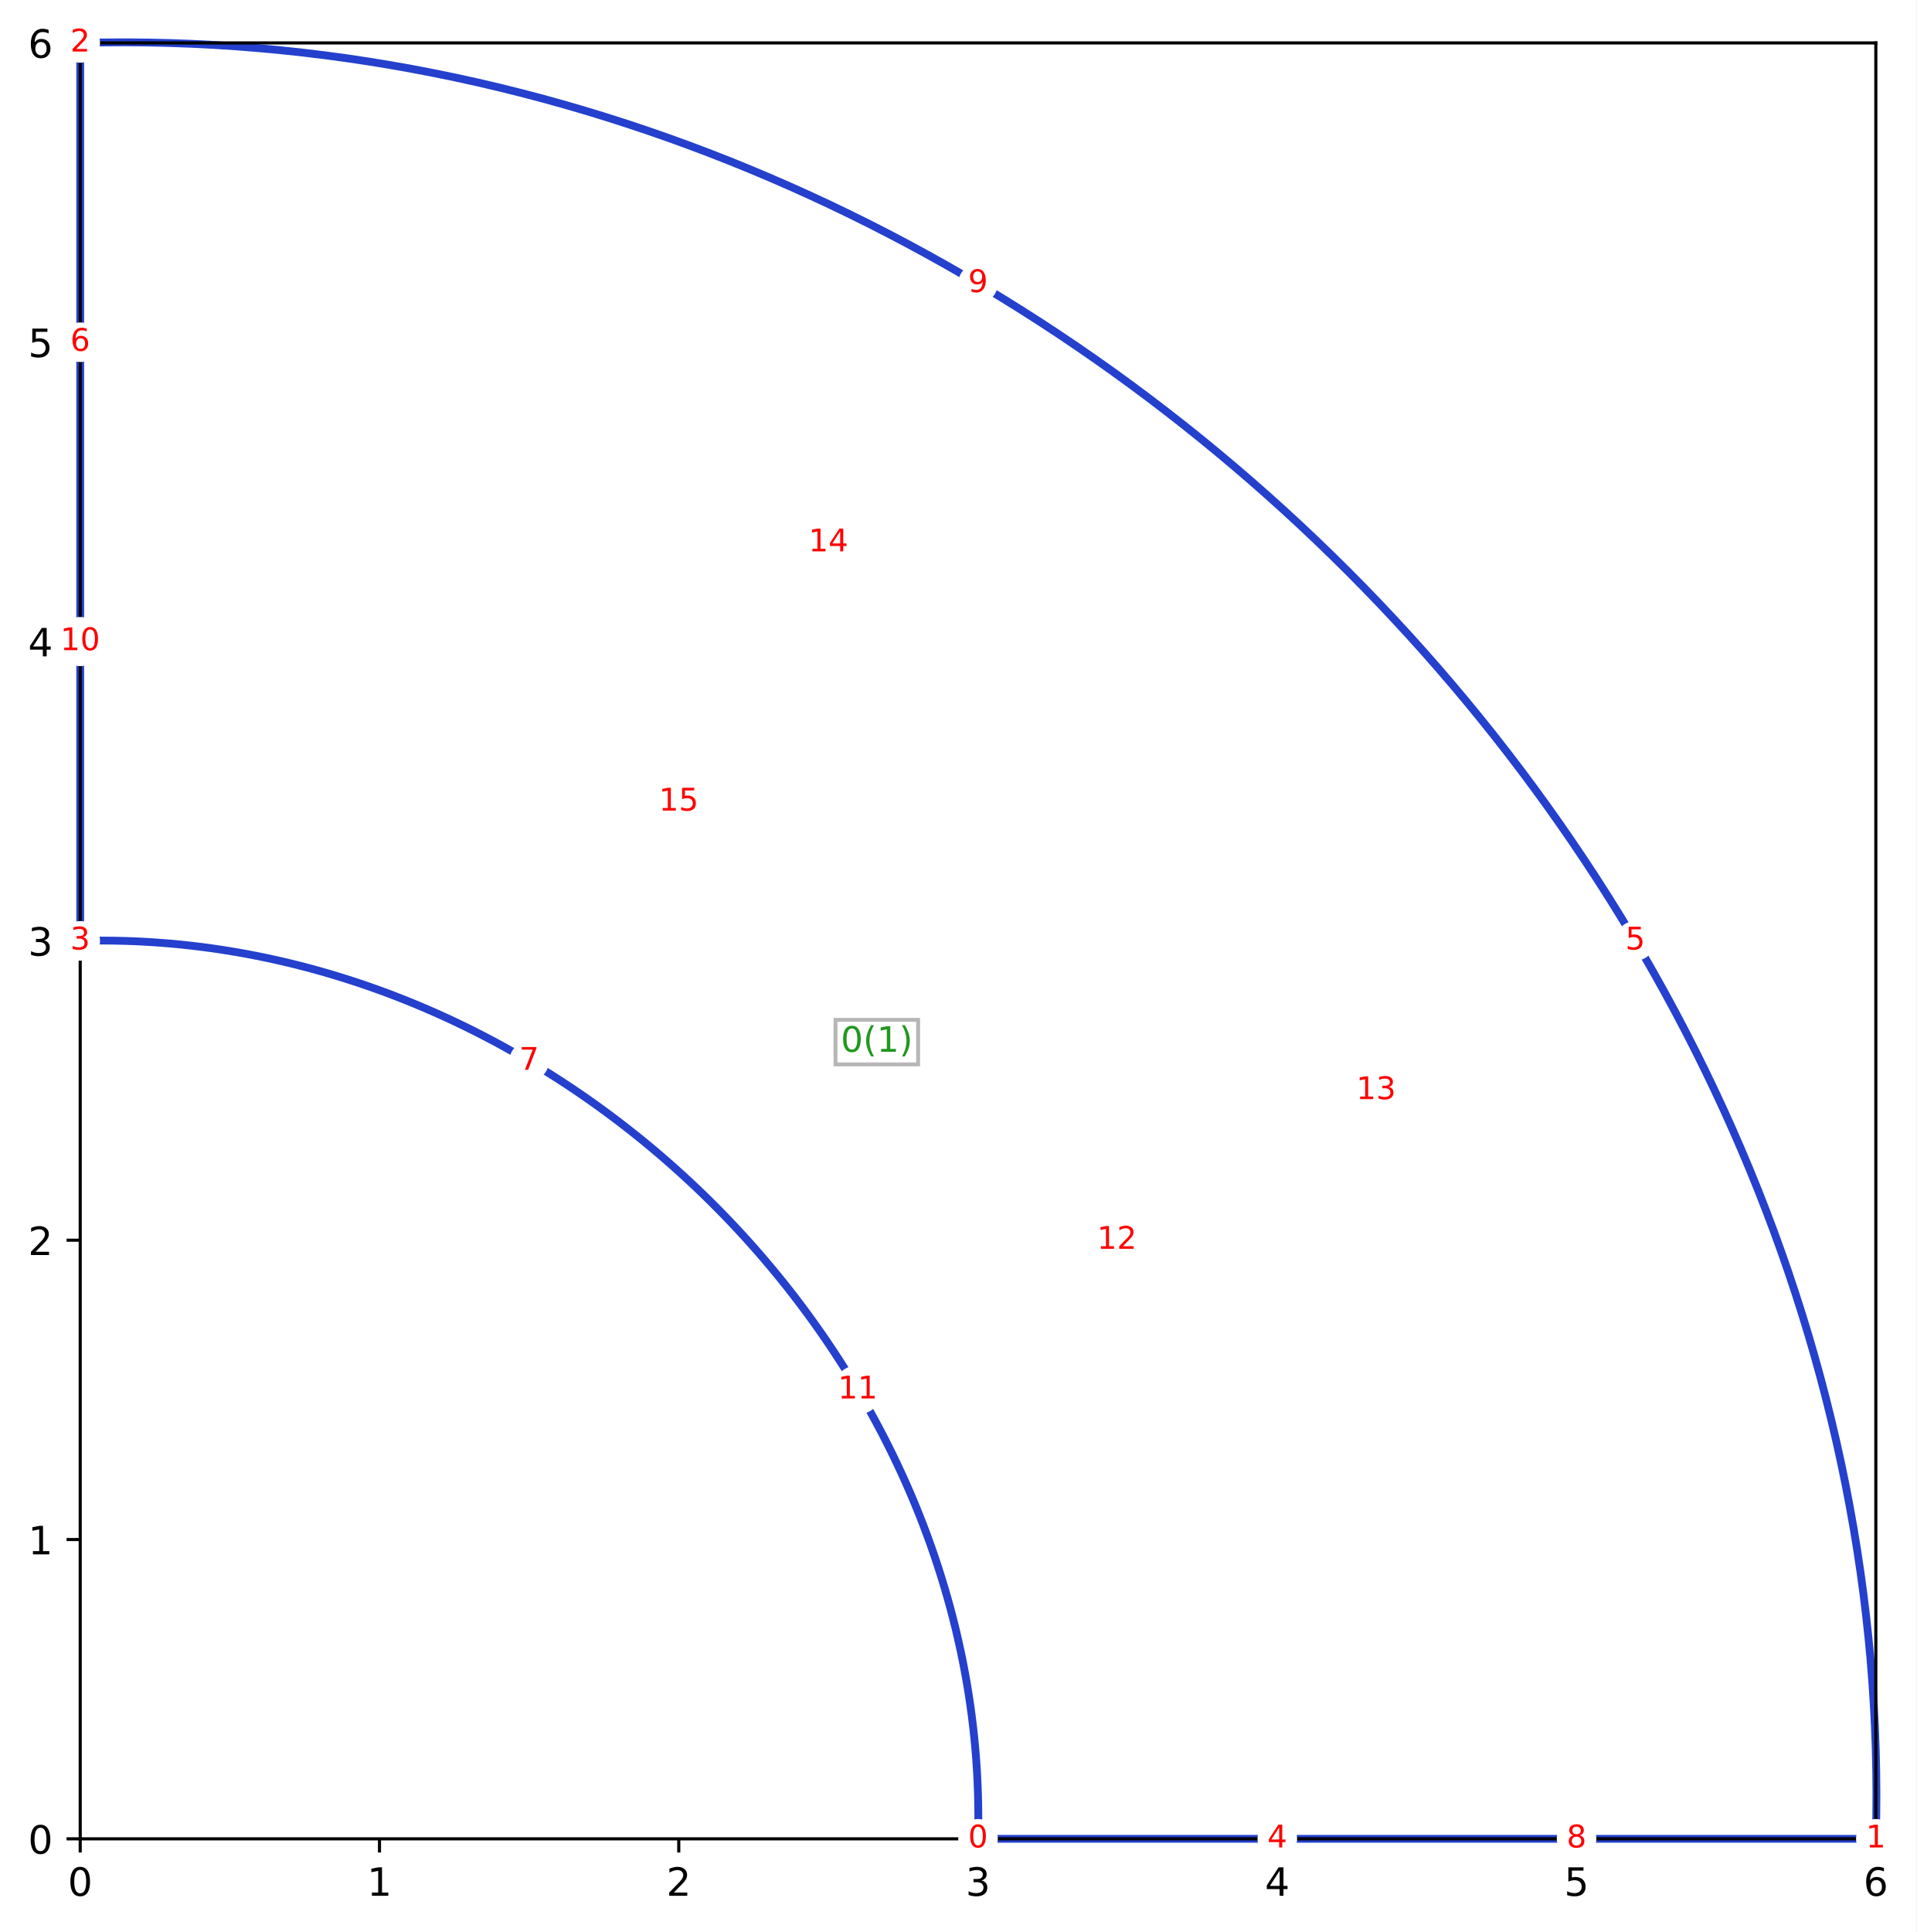
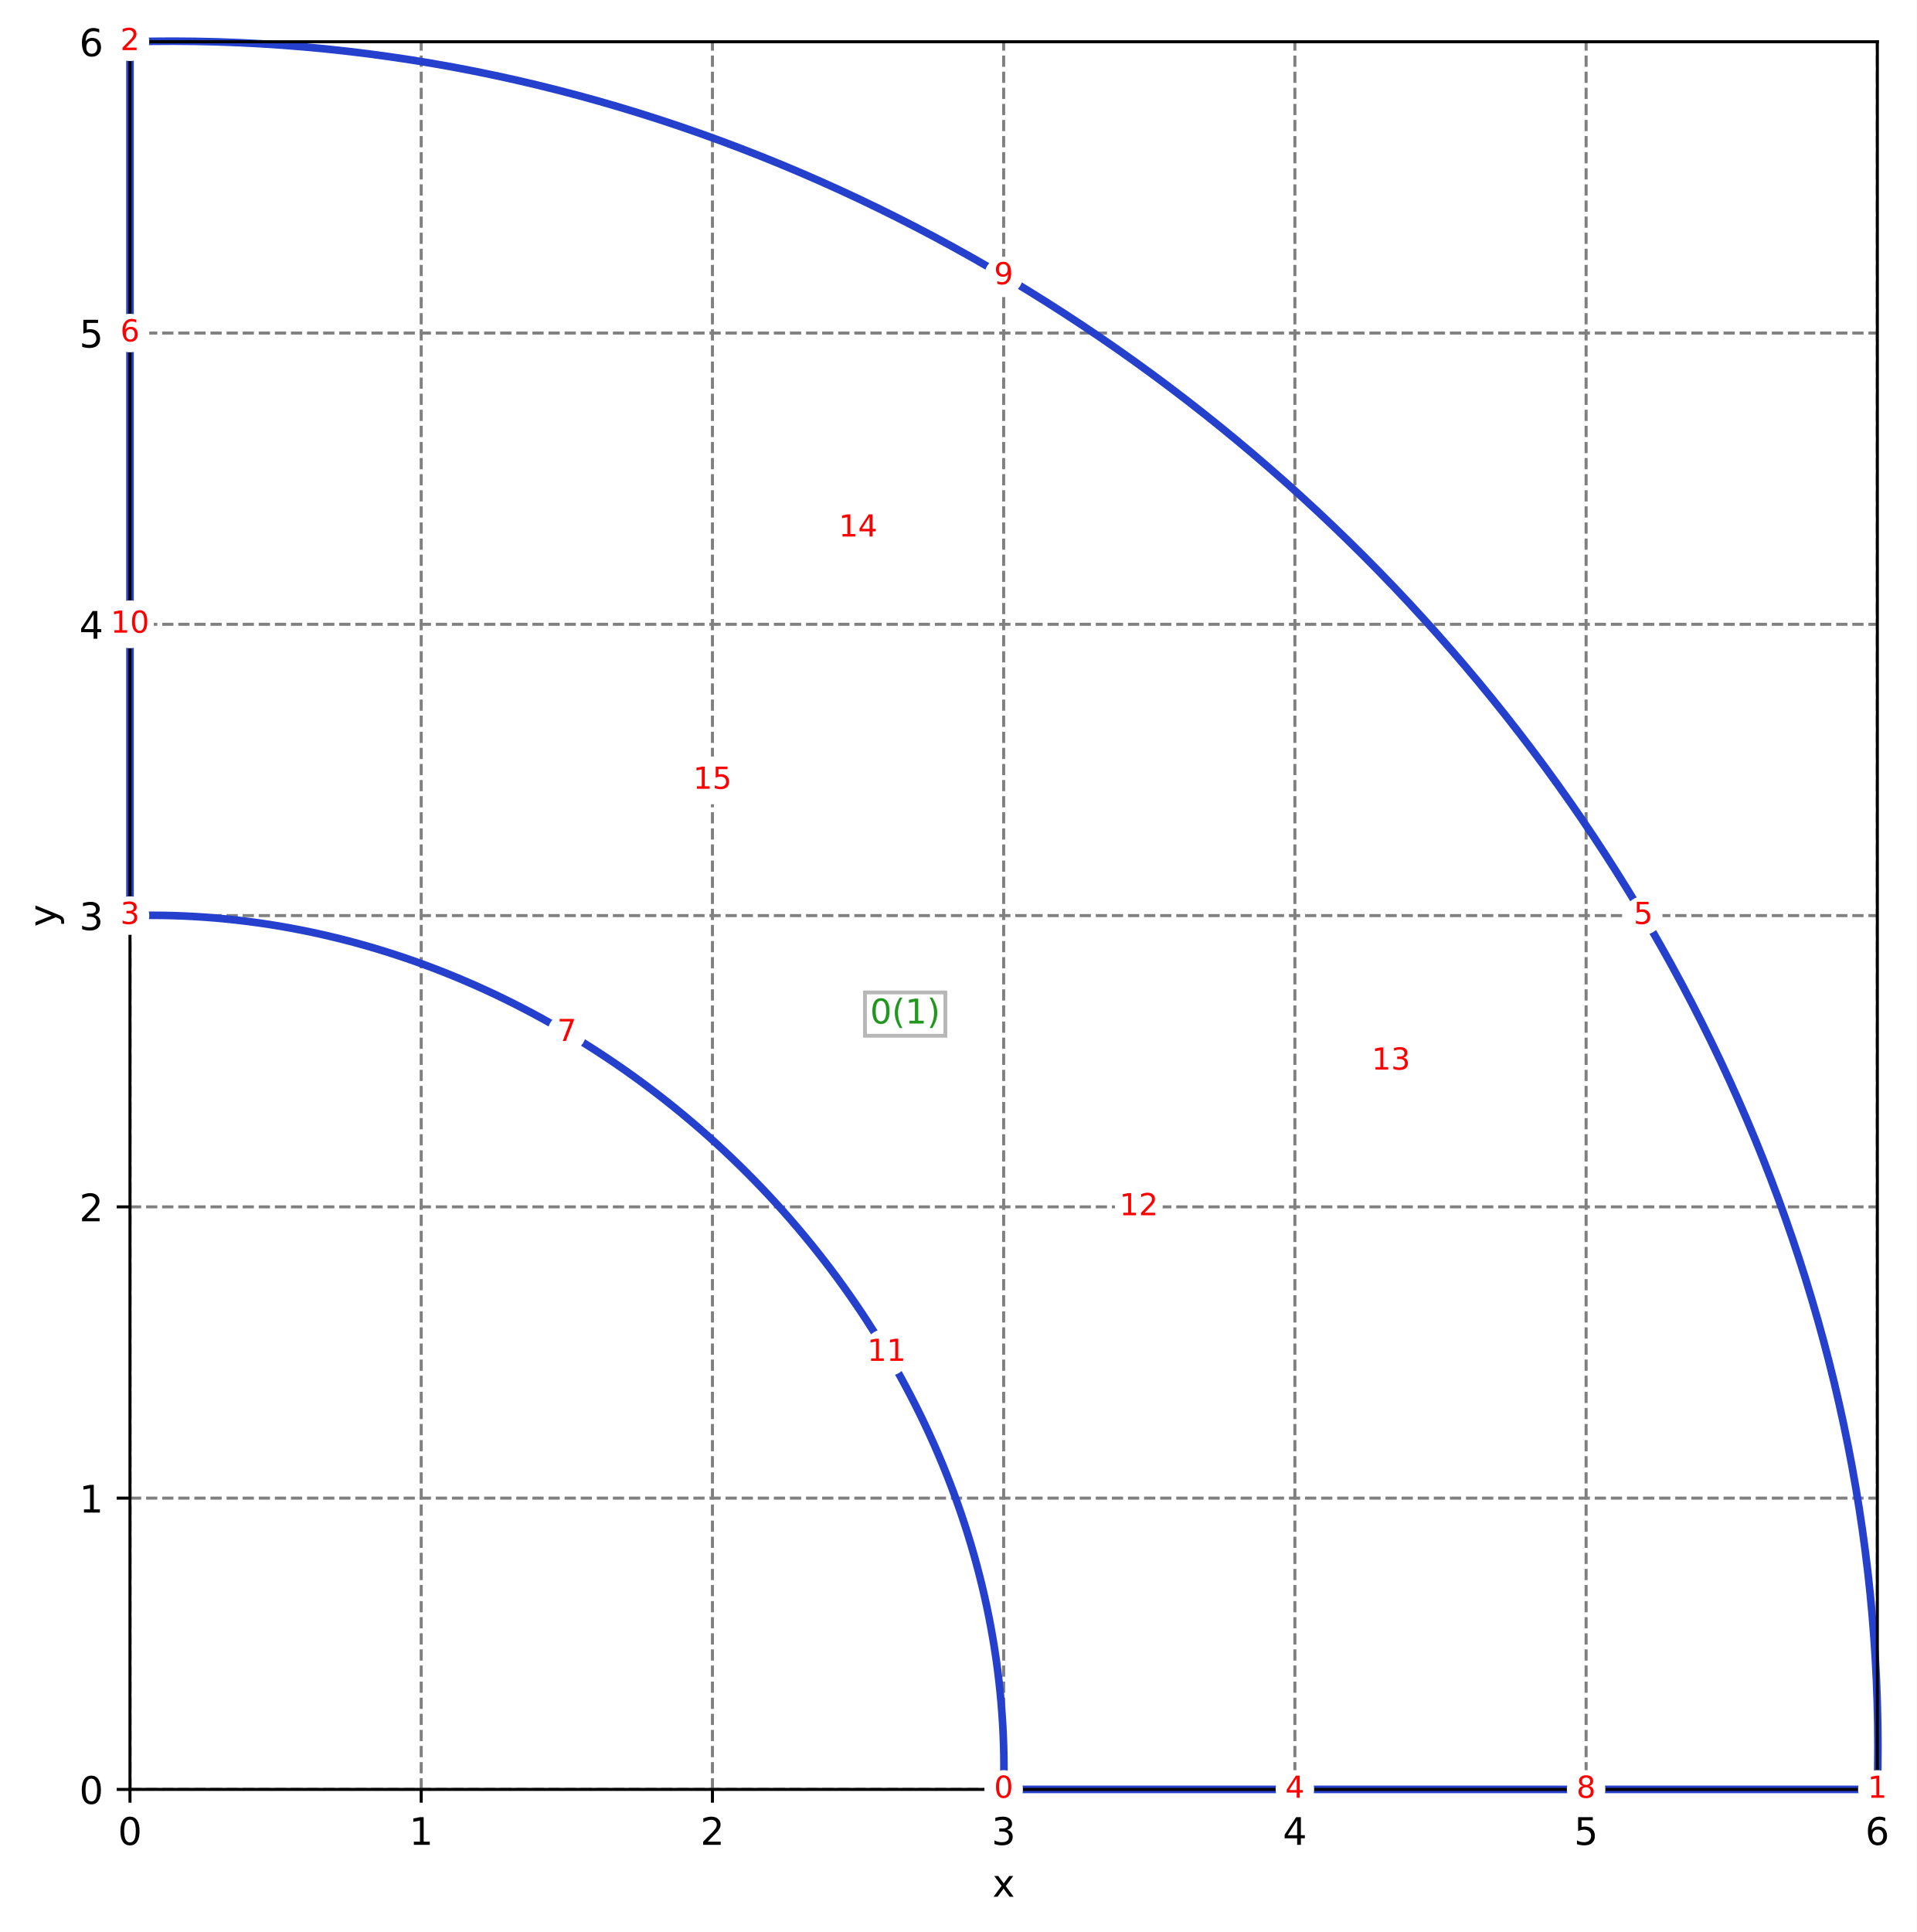
- <svg xmlns="http://www.w3.org/2000/svg" xmlns:xlink="http://www.w3.org/1999/xlink" width="491.218pt" height="495.151pt" viewBox="0 0 491.218 495.151" version="1.1">
+ <svg xmlns="http://www.w3.org/2000/svg" xmlns:xlink="http://www.w3.org/1999/xlink" width="504.896pt" height="508.829pt" viewBox="0 0 504.896 508.829" version="1.1">
  <defs>
    <style type="text/css">*{stroke-linejoin: round; stroke-linecap: butt}</style>
  </defs>
  <g id="figure_1">
    <g id="patch_1">
-       <path d="M 0 495.151  L 491.218 495.151  L 491.218 0  L 0 0  z " style="fill: #ffffff" />
+       <path d="M 0 508.829  L 504.896 508.829  L 504.896 0  L 0 0  z " style="fill: #ffffff" />
    </g>
    <g id="axes_1">
      <g id="patch_2">
-         <path d="M 20.562 471.273  L 480.836 471.273  L 480.836 10.999  L 20.562 10.999  z " style="fill: #ffffff" />
-       </g>
-       <g id="patch_3">
-         <path d="M 20.562 10.999  C 266.485 4.213 487.622 225.351 480.836 471.273  M 480.836 471.273  C 404.124 471.273 327.412 471.273 250.699 471.273  M 20.562 241.136  C 20.562 164.424 20.562 87.712 20.562 10.999  M 250.699 471.273  C 254.092 348.312 143.524 237.743 20.562 241.136  " style="fill: none; stroke: #2440cd; stroke-width: 2; stroke-linejoin: miter" />
+         <path d="M 34.241 471.273  L 494.515 471.273  L 494.515 10.999  L 34.241 10.999  z " style="fill: #ffffff" />
      </g>
      <g id="matplotlib.axis_1">
        <g id="xtick_1">
          <g id="line2d_1">
+             <path d="M 34.241 471.273  L 34.241 10.999  " clip-path="url(#pa7f0e384c4)" style="fill: none; stroke-dasharray: 2.96,1.28; stroke-dashoffset: 0; stroke: #808080; stroke-width: 0.8" />
+           </g>
+           <g id="line2d_2">
            <defs>
-               <path id="m5bf352b1f1" d="M 0 0  L 0 3.5  " style="stroke: #000000; stroke-width: 0.8" />
+               <path id="m34a3bbbec9" d="M 0 0  L 0 3.5  " style="stroke: #000000; stroke-width: 0.8" />
            </defs>
            <g>
-               <use xlink:href="#m5bf352b1f1" x="20.562" y="471.273" style="stroke: #000000; stroke-width: 0.8" />
+               <use xlink:href="#m34a3bbbec9" x="34.241" y="471.273" style="stroke: #000000; stroke-width: 0.8" />
            </g>
          </g>
          <g id="text_1">
-             <g transform="translate(17.38125 485.8716)scale(0.1 -0.1)">
+             <g transform="translate(31.05937 485.8716)scale(0.1 -0.1)">
              <defs>
                <path id="DejaVuSans-30" d="M 2034 4250  Q 1547 4250 1301 3770  Q 1056 3291 1056 2328  Q 1056 1369 1301 889  Q 1547 409 2034 409  Q 2525 409 2770 889  Q 3016 1369 3016 2328  Q 3016 3291 2770 3770  Q 2525 4250 2034 4250  z M 2034 4750  Q 2819 4750 3233 4129  Q 3647 3509 3647 2328  Q 3647 1150 3233 529  Q 2819 -91 2034 -91  Q 1250 -91 836 529  Q 422 1150 422 2328  Q 422 3509 836 4129  Q 1250 4750 2034 4750  z " transform="scale(0.015625)" />
              </defs>
              <use xlink:href="#DejaVuSans-30" />
            </g>
          </g>
        </g>
        <g id="xtick_2">
-           <g id="line2d_2">
-             <g>
-               <use xlink:href="#m5bf352b1f1" x="97.275" y="471.273" style="stroke: #000000; stroke-width: 0.8" />
+           <g id="line2d_3">
+             <path d="M 110.953 471.273  L 110.953 10.999  " clip-path="url(#pa7f0e384c4)" style="fill: none; stroke-dasharray: 2.96,1.28; stroke-dashoffset: 0; stroke: #808080; stroke-width: 0.8" />
+           </g>
+           <g id="line2d_4">
+             <g>
+               <use xlink:href="#m34a3bbbec9" x="110.953" y="471.273" style="stroke: #000000; stroke-width: 0.8" />
            </g>
          </g>
          <g id="text_2">
-             <g transform="translate(94.09358 485.8716)scale(0.1 -0.1)">
+             <g transform="translate(107.7717 485.8716)scale(0.1 -0.1)">
              <defs>
                <path id="DejaVuSans-31" d="M 794 531  L 1825 531  L 1825 4091  L 703 3866  L 703 4441  L 1819 4666  L 2450 4666  L 2450 531  L 3481 531  L 3481 0  L 794 0  L 794 531  z " transform="scale(0.015625)" />
              </defs>
              <use xlink:href="#DejaVuSans-31" />
            </g>
          </g>
        </g>
        <g id="xtick_3">
-           <g id="line2d_3">
-             <g>
-               <use xlink:href="#m5bf352b1f1" x="173.987" y="471.273" style="stroke: #000000; stroke-width: 0.8" />
+           <g id="line2d_5">
+             <path d="M 187.665 471.273  L 187.665 10.999  " clip-path="url(#pa7f0e384c4)" style="fill: none; stroke-dasharray: 2.96,1.28; stroke-dashoffset: 0; stroke: #808080; stroke-width: 0.8" />
+           </g>
+           <g id="line2d_6">
+             <g>
+               <use xlink:href="#m34a3bbbec9" x="187.665" y="471.273" style="stroke: #000000; stroke-width: 0.8" />
            </g>
          </g>
          <g id="text_3">
-             <g transform="translate(170.8059 485.8716)scale(0.1 -0.1)">
+             <g transform="translate(184.484 485.8716)scale(0.1 -0.1)">
              <defs>
                <path id="DejaVuSans-32" d="M 1228 531  L 3431 531  L 3431 0  L 469 0  L 469 531  Q 828 903 1448 1529  Q 2069 2156 2228 2338  Q 2531 2678 2651 2914  Q 2772 3150 2772 3378  Q 2772 3750 2511 3984  Q 2250 4219 1831 4219  Q 1534 4219 1204 4116  Q 875 4013 500 3803  L 500 4441  Q 881 4594 1212 4672  Q 1544 4750 1819 4750  Q 2544 4750 2975 4387  Q 3406 4025 3406 3419  Q 3406 3131 3298 2873  Q 3191 2616 2906 2266  Q 2828 2175 2409 1742  Q 1991 1309 1228 531  z " transform="scale(0.015625)" />
              </defs>
              <use xlink:href="#DejaVuSans-32" />
            </g>
          </g>
        </g>
        <g id="xtick_4">
-           <g id="line2d_4">
-             <g>
-               <use xlink:href="#m5bf352b1f1" x="250.699" y="471.273" style="stroke: #000000; stroke-width: 0.8" />
+           <g id="line2d_7">
+             <path d="M 264.378 471.273  L 264.378 10.999  " clip-path="url(#pa7f0e384c4)" style="fill: none; stroke-dasharray: 2.96,1.28; stroke-dashoffset: 0; stroke: #808080; stroke-width: 0.8" />
+           </g>
+           <g id="line2d_8">
+             <g>
+               <use xlink:href="#m34a3bbbec9" x="264.378" y="471.273" style="stroke: #000000; stroke-width: 0.8" />
            </g>
          </g>
          <g id="text_4">
-             <g transform="translate(247.5182 485.8716)scale(0.1 -0.1)">
+             <g transform="translate(261.1964 485.8716)scale(0.1 -0.1)">
              <defs>
                <path id="DejaVuSans-33" d="M 2597 2516  Q 3050 2419 3304 2112  Q 3559 1806 3559 1356  Q 3559 666 3084 287  Q 2609 -91 1734 -91  Q 1441 -91 1130 -33  Q 819 25 488 141  L 488 750  Q 750 597 1062 519  Q 1375 441 1716 441  Q 2309 441 2620 675  Q 2931 909 2931 1356  Q 2931 1769 2642 2001  Q 2353 2234 1838 2234  L 1294 2234  L 1294 2753  L 1863 2753  Q 2328 2753 2575 2939  Q 2822 3125 2822 3475  Q 2822 3834 2567 4026  Q 2313 4219 1838 4219  Q 1578 4219 1281 4162  Q 984 4106 628 3988  L 628 4550  Q 988 4650 1302 4700  Q 1616 4750 1894 4750  Q 2613 4750 3031 4423  Q 3450 4097 3450 3541  Q 3450 3153 3228 2886  Q 3006 2619 2597 2516  z " transform="scale(0.015625)" />
              </defs>
              <use xlink:href="#DejaVuSans-33" />
            </g>
          </g>
        </g>
        <g id="xtick_5">
-           <g id="line2d_5">
-             <g>
-               <use xlink:href="#m5bf352b1f1" x="327.412" y="471.273" style="stroke: #000000; stroke-width: 0.8" />
+           <g id="line2d_9">
+             <path d="M 341.09 471.273  L 341.09 10.999  " clip-path="url(#pa7f0e384c4)" style="fill: none; stroke-dasharray: 2.96,1.28; stroke-dashoffset: 0; stroke: #808080; stroke-width: 0.8" />
+           </g>
+           <g id="line2d_10">
+             <g>
+               <use xlink:href="#m34a3bbbec9" x="341.09" y="471.273" style="stroke: #000000; stroke-width: 0.8" />
            </g>
          </g>
          <g id="text_5">
-             <g transform="translate(324.2306 485.8716)scale(0.1 -0.1)">
+             <g transform="translate(337.9087 485.8716)scale(0.1 -0.1)">
              <defs>
                <path id="DejaVuSans-34" d="M 2419 4116  L 825 1625  L 2419 1625  L 2419 4116  z M 2253 4666  L 3047 4666  L 3047 1625  L 3713 1625  L 3713 1100  L 3047 1100  L 3047 0  L 2419 0  L 2419 1100  L 313 1100  L 313 1709  L 2253 4666  z " transform="scale(0.015625)" />
              </defs>
              <use xlink:href="#DejaVuSans-34" />
            </g>
          </g>
        </g>
        <g id="xtick_6">
-           <g id="line2d_6">
-             <g>
-               <use xlink:href="#m5bf352b1f1" x="404.124" y="471.273" style="stroke: #000000; stroke-width: 0.8" />
+           <g id="line2d_11">
+             <path d="M 417.802 471.273  L 417.802 10.999  " clip-path="url(#pa7f0e384c4)" style="fill: none; stroke-dasharray: 2.96,1.28; stroke-dashoffset: 0; stroke: #808080; stroke-width: 0.8" />
+           </g>
+           <g id="line2d_12">
+             <g>
+               <use xlink:href="#m34a3bbbec9" x="417.802" y="471.273" style="stroke: #000000; stroke-width: 0.8" />
            </g>
          </g>
          <g id="text_6">
-             <g transform="translate(400.9429 485.8716)scale(0.1 -0.1)">
+             <g transform="translate(414.621 485.8716)scale(0.1 -0.1)">
              <defs>
                <path id="DejaVuSans-35" d="M 691 4666  L 3169 4666  L 3169 4134  L 1269 4134  L 1269 2991  Q 1406 3038 1543 3061  Q 1681 3084 1819 3084  Q 2600 3084 3056 2656  Q 3513 2228 3513 1497  Q 3513 744 3044 326  Q 2575 -91 1722 -91  Q 1428 -91 1123 -41  Q 819 9 494 109  L 494 744  Q 775 591 1075 516  Q 1375 441 1709 441  Q 2250 441 2565 725  Q 2881 1009 2881 1497  Q 2881 1984 2565 2268  Q 2250 2553 1709 2553  Q 1456 2553 1204 2497  Q 953 2441 691 2322  L 691 4666  z " transform="scale(0.015625)" />
              </defs>
              <use xlink:href="#DejaVuSans-35" />
            </g>
          </g>
        </g>
        <g id="xtick_7">
-           <g id="line2d_7">
-             <g>
-               <use xlink:href="#m5bf352b1f1" x="480.836" y="471.273" style="stroke: #000000; stroke-width: 0.8" />
+           <g id="line2d_13">
+             <path d="M 494.515 471.273  L 494.515 10.999  " clip-path="url(#pa7f0e384c4)" style="fill: none; stroke-dasharray: 2.96,1.28; stroke-dashoffset: 0; stroke: #808080; stroke-width: 0.8" />
+           </g>
+           <g id="line2d_14">
+             <g>
+               <use xlink:href="#m34a3bbbec9" x="494.515" y="471.273" style="stroke: #000000; stroke-width: 0.8" />
            </g>
          </g>
          <g id="text_7">
-             <g transform="translate(477.6552 485.8716)scale(0.1 -0.1)">
+             <g transform="translate(491.3333 485.8716)scale(0.1 -0.1)">
              <defs>
                <path id="DejaVuSans-36" d="M 2113 2584  Q 1688 2584 1439 2293  Q 1191 2003 1191 1497  Q 1191 994 1439 701  Q 1688 409 2113 409  Q 2538 409 2786 701  Q 3034 994 3034 1497  Q 3034 2003 2786 2293  Q 2538 2584 2113 2584  z M 3366 4563  L 3366 3988  Q 3128 4100 2886 4159  Q 2644 4219 2406 4219  Q 1781 4219 1451 3797  Q 1122 3375 1075 2522  Q 1259 2794 1537 2939  Q 1816 3084 2150 3084  Q 2853 3084 3261 2657  Q 3669 2231 3669 1497  Q 3669 778 3244 343  Q 2819 -91 2113 -91  Q 1303 -91 875 529  Q 447 1150 447 2328  Q 447 3434 972 4092  Q 1497 4750 2381 4750  Q 2619 4750 2861 4703  Q 3103 4656 3366 4563  z " transform="scale(0.015625)" />
              </defs>
              <use xlink:href="#DejaVuSans-36" />
            </g>
+           </g>
+         </g>
+         <g id="text_8">
+           <g transform="translate(261.4182 499.5498)scale(0.1 -0.1)">
+             <defs>
+               <path id="DejaVuSans-78" d="M 3513 3500  L 2247 1797  L 3578 0  L 2900 0  L 1881 1375  L 863 0  L 184 0  L 1544 1831  L 300 3500  L 978 3500  L 1906 2253  L 2834 3500  L 3513 3500  z " transform="scale(0.015625)" />
+             </defs>
+             <use xlink:href="#DejaVuSans-78" />
          </g>
        </g>
      </g>
      <g id="matplotlib.axis_2">
        <g id="ytick_1">
-           <g id="line2d_8">
+           <g id="line2d_15">
+             <path d="M 34.241 471.273  L 494.515 471.273  " clip-path="url(#pa7f0e384c4)" style="fill: none; stroke-dasharray: 2.96,1.28; stroke-dashoffset: 0; stroke: #808080; stroke-width: 0.8" />
+           </g>
+           <g id="line2d_16">
            <defs>
-               <path id="mfa9684e1e8" d="M 0 0  L -3.5 0  " style="stroke: #000000; stroke-width: 0.8" />
+               <path id="m3fe75fb45c" d="M 0 0  L -3.5 0  " style="stroke: #000000; stroke-width: 0.8" />
            </defs>
            <g>
-               <use xlink:href="#mfa9684e1e8" x="20.562" y="471.273" style="stroke: #000000; stroke-width: 0.8" />
-             </g>
-           </g>
-           <g id="text_8">
-             <g transform="translate(7.2 475.0724)scale(0.1 -0.1)">
+               <use xlink:href="#m3fe75fb45c" x="34.241" y="471.273" style="stroke: #000000; stroke-width: 0.8" />
+             </g>
+           </g>
+           <g id="text_9">
+             <g transform="translate(20.87813 475.0724)scale(0.1 -0.1)">
              <use xlink:href="#DejaVuSans-30" />
            </g>
          </g>
        </g>
        <g id="ytick_2">
-           <g id="line2d_9">
-             <g>
-               <use xlink:href="#mfa9684e1e8" x="20.562" y="394.561" style="stroke: #000000; stroke-width: 0.8" />
-             </g>
-           </g>
-           <g id="text_9">
-             <g transform="translate(7.2 398.3601)scale(0.1 -0.1)">
+           <g id="line2d_17">
+             <path d="M 34.241 394.561  L 494.515 394.561  " clip-path="url(#pa7f0e384c4)" style="fill: none; stroke-dasharray: 2.96,1.28; stroke-dashoffset: 0; stroke: #808080; stroke-width: 0.8" />
+           </g>
+           <g id="line2d_18">
+             <g>
+               <use xlink:href="#m3fe75fb45c" x="34.241" y="394.561" style="stroke: #000000; stroke-width: 0.8" />
+             </g>
+           </g>
+           <g id="text_10">
+             <g transform="translate(20.87813 398.3601)scale(0.1 -0.1)">
              <use xlink:href="#DejaVuSans-31" />
            </g>
          </g>
        </g>
        <g id="ytick_3">
-           <g id="line2d_10">
-             <g>
-               <use xlink:href="#mfa9684e1e8" x="20.562" y="317.849" style="stroke: #000000; stroke-width: 0.8" />
-             </g>
-           </g>
-           <g id="text_10">
-             <g transform="translate(7.2 321.6478)scale(0.1 -0.1)">
+           <g id="line2d_19">
+             <path d="M 34.241 317.849  L 494.515 317.849  " clip-path="url(#pa7f0e384c4)" style="fill: none; stroke-dasharray: 2.96,1.28; stroke-dashoffset: 0; stroke: #808080; stroke-width: 0.8" />
+           </g>
+           <g id="line2d_20">
+             <g>
+               <use xlink:href="#m3fe75fb45c" x="34.241" y="317.849" style="stroke: #000000; stroke-width: 0.8" />
+             </g>
+           </g>
+           <g id="text_11">
+             <g transform="translate(20.87813 321.6478)scale(0.1 -0.1)">
              <use xlink:href="#DejaVuSans-32" />
            </g>
          </g>
        </g>
        <g id="ytick_4">
-           <g id="line2d_11">
-             <g>
-               <use xlink:href="#mfa9684e1e8" x="20.562" y="241.136" style="stroke: #000000; stroke-width: 0.8" />
-             </g>
-           </g>
-           <g id="text_11">
-             <g transform="translate(7.2 244.9354)scale(0.1 -0.1)">
+           <g id="line2d_21">
+             <path d="M 34.241 241.136  L 494.515 241.136  " clip-path="url(#pa7f0e384c4)" style="fill: none; stroke-dasharray: 2.96,1.28; stroke-dashoffset: 0; stroke: #808080; stroke-width: 0.8" />
+           </g>
+           <g id="line2d_22">
+             <g>
+               <use xlink:href="#m3fe75fb45c" x="34.241" y="241.136" style="stroke: #000000; stroke-width: 0.8" />
+             </g>
+           </g>
+           <g id="text_12">
+             <g transform="translate(20.87813 244.9354)scale(0.1 -0.1)">
              <use xlink:href="#DejaVuSans-33" />
            </g>
          </g>
        </g>
        <g id="ytick_5">
-           <g id="line2d_12">
-             <g>
-               <use xlink:href="#mfa9684e1e8" x="20.562" y="164.424" style="stroke: #000000; stroke-width: 0.8" />
-             </g>
-           </g>
-           <g id="text_12">
-             <g transform="translate(7.2 168.2231)scale(0.1 -0.1)">
+           <g id="line2d_23">
+             <path d="M 34.241 164.424  L 494.515 164.424  " clip-path="url(#pa7f0e384c4)" style="fill: none; stroke-dasharray: 2.96,1.28; stroke-dashoffset: 0; stroke: #808080; stroke-width: 0.8" />
+           </g>
+           <g id="line2d_24">
+             <g>
+               <use xlink:href="#m3fe75fb45c" x="34.241" y="164.424" style="stroke: #000000; stroke-width: 0.8" />
+             </g>
+           </g>
+           <g id="text_13">
+             <g transform="translate(20.87813 168.2231)scale(0.1 -0.1)">
              <use xlink:href="#DejaVuSans-34" />
            </g>
          </g>
        </g>
        <g id="ytick_6">
-           <g id="line2d_13">
-             <g>
-               <use xlink:href="#mfa9684e1e8" x="20.562" y="87.712" style="stroke: #000000; stroke-width: 0.8" />
-             </g>
-           </g>
-           <g id="text_13">
-             <g transform="translate(7.2 91.51077)scale(0.1 -0.1)">
+           <g id="line2d_25">
+             <path d="M 34.241 87.712  L 494.515 87.712  " clip-path="url(#pa7f0e384c4)" style="fill: none; stroke-dasharray: 2.96,1.28; stroke-dashoffset: 0; stroke: #808080; stroke-width: 0.8" />
+           </g>
+           <g id="line2d_26">
+             <g>
+               <use xlink:href="#m3fe75fb45c" x="34.241" y="87.712" style="stroke: #000000; stroke-width: 0.8" />
+             </g>
+           </g>
+           <g id="text_14">
+             <g transform="translate(20.87813 91.51077)scale(0.1 -0.1)">
              <use xlink:href="#DejaVuSans-35" />
            </g>
          </g>
        </g>
        <g id="ytick_7">
-           <g id="line2d_14">
-             <g>
-               <use xlink:href="#mfa9684e1e8" x="20.562" y="10.999" style="stroke: #000000; stroke-width: 0.8" />
-             </g>
-           </g>
-           <g id="text_14">
-             <g transform="translate(7.2 14.79844)scale(0.1 -0.1)">
+           <g id="line2d_27">
+             <path d="M 34.241 10.999  L 494.515 10.999  " clip-path="url(#pa7f0e384c4)" style="fill: none; stroke-dasharray: 2.96,1.28; stroke-dashoffset: 0; stroke: #808080; stroke-width: 0.8" />
+           </g>
+           <g id="line2d_28">
+             <g>
+               <use xlink:href="#m3fe75fb45c" x="34.241" y="10.999" style="stroke: #000000; stroke-width: 0.8" />
+             </g>
+           </g>
+           <g id="text_15">
+             <g transform="translate(20.87813 14.79844)scale(0.1 -0.1)">
              <use xlink:href="#DejaVuSans-36" />
            </g>
          </g>
        </g>
+         <g id="text_16">
+           <g transform="translate(14.79844 244.0956)rotate(-90)scale(0.1 -0.1)">
+             <defs>
+               <path id="DejaVuSans-79" d="M 2059 -325  Q 1816 -950 1584 -1140  Q 1353 -1331 966 -1331  L 506 -1331  L 506 -850  L 844 -850  Q 1081 -850 1212 -737  Q 1344 -625 1503 -206  L 1606 56  L 191 3500  L 800 3500  L 1894 763  L 2988 3500  L 3597 3500  L 2059 -325  z " transform="scale(0.015625)" />
+             </defs>
+             <use xlink:href="#DejaVuSans-79" />
+           </g>
+         </g>
+       </g>
+       <g id="patch_3">
+         <path d="M 264.378 471.273  C 267.77 348.312 157.202 237.743 34.241 241.136  M 34.241 241.136  C 34.241 164.424 34.241 87.712 34.241 10.999  M 34.241 10.999  C 280.163 4.213 501.3 225.351 494.515 471.273  M 494.515 471.273  C 417.802 471.273 341.09 471.273 264.378 471.273  " style="fill: none; stroke: #2440cd; stroke-width: 2; stroke-linejoin: miter" />
      </g>
      <g id="patch_4">
-         <path d="M 20.562 471.273  L 20.562 10.999  " style="fill: none; stroke: #000000; stroke-width: 0.8; stroke-linejoin: miter; stroke-linecap: square" />
+         <path d="M 34.241 471.273  L 34.241 10.999  " style="fill: none; stroke: #000000; stroke-width: 0.8; stroke-linejoin: miter; stroke-linecap: square" />
      </g>
      <g id="patch_5">
-         <path d="M 480.836 471.273  L 480.836 10.999  " style="fill: none; stroke: #000000; stroke-width: 0.8; stroke-linejoin: miter; stroke-linecap: square" />
+         <path d="M 494.515 471.273  L 494.515 10.999  " style="fill: none; stroke: #000000; stroke-width: 0.8; stroke-linejoin: miter; stroke-linecap: square" />
      </g>
      <g id="patch_6">
-         <path d="M 20.562 471.273  L 480.836 471.273  " style="fill: none; stroke: #000000; stroke-width: 0.8; stroke-linejoin: miter; stroke-linecap: square" />
+         <path d="M 34.241 471.273  L 494.515 471.273  " style="fill: none; stroke: #000000; stroke-width: 0.8; stroke-linejoin: miter; stroke-linecap: square" />
      </g>
      <g id="patch_7">
-         <path d="M 20.562 10.999  L 480.836 10.999  " style="fill: none; stroke: #000000; stroke-width: 0.8; stroke-linejoin: miter; stroke-linecap: square" />
-       </g>
-       <g id="text_15">
+         <path d="M 34.241 10.999  L 494.515 10.999  " style="fill: none; stroke: #000000; stroke-width: 0.8; stroke-linejoin: miter; stroke-linecap: square" />
+       </g>
+       <g id="text_17">
        <g id="patch_8">
-           <path d="M 214.166 272.787  L 235.341 272.787  L 235.341 261.377  L 214.166 261.377  z " style="fill: #ffffff; stroke: #b7b7b7; stroke-linejoin: miter" />
-         </g>
-         <g style="fill: #22971f" transform="translate(215.5161 269.5654)scale(0.09 -0.09)">
+           <path d="M 227.844 272.787  L 249.02 272.787  L 249.02 261.377  L 227.844 261.377  z " style="fill: #ffffff; stroke: #b7b7b7; stroke-linejoin: miter" />
+         </g>
+         <g style="fill: #22971f" transform="translate(229.1942 269.5654)scale(0.09 -0.09)">
          <defs>
            <path id="DejaVuSans-28" d="M 1984 4856  Q 1566 4138 1362 3434  Q 1159 2731 1159 2009  Q 1159 1288 1364 580  Q 1569 -128 1984 -844  L 1484 -844  Q 1016 -109 783 600  Q 550 1309 550 2009  Q 550 2706 781 3412  Q 1013 4119 1484 4856  L 1984 4856  z " transform="scale(0.015625)" />
            <path id="DejaVuSans-29" d="M 513 4856  L 1013 4856  Q 1481 4119 1714 3412  Q 1947 2706 1947 2009  Q 1947 1309 1714 600  Q 1481 -109 1013 -844  L 513 -844  Q 928 -128 1133 580  Q 1338 1288 1338 2009  Q 1338 2731 1133 3434  Q 928 4138 513 4856  z " transform="scale(0.015625)" />
          </defs>
          <use xlink:href="#DejaVuSans-30" />
          <use xlink:href="#DejaVuSans-28" x="63.623" />
          <use xlink:href="#DejaVuSans-31" x="102.637" />
          <use xlink:href="#DejaVuSans-29" x="166.26" />
        </g>
      </g>
-       <g id="text_16">
+       <g id="text_18">
        <g id="patch_9">
-           <path d="M 250.699 476.344  C 252.044 476.344 253.334 475.81 254.285 474.859  C 255.236 473.908 255.771 472.618 255.771 471.273  C 255.771 469.928 255.236 468.638 254.285 467.687  C 253.334 466.736 252.044 466.202 250.699 466.202  C 249.355 466.202 248.065 466.736 247.114 467.687  C 246.163 468.638 245.628 469.928 245.628 471.273  C 245.628 472.618 246.163 473.908 247.114 474.859  C 248.065 475.81 249.355 476.344 250.699 476.344  z " style="fill: #ffffff" />
-         </g>
-         <g style="fill: #ff0000" transform="translate(248.1545 473.4807)scale(0.08 -0.08)">
+           <path d="M 264.378 476.344  C 265.723 476.344 267.013 475.81 267.964 474.859  C 268.915 473.908 269.449 472.618 269.449 471.273  C 269.449 469.928 268.915 468.638 267.964 467.687  C 267.013 466.736 265.723 466.202 264.378 466.202  C 263.033 466.202 261.743 466.736 260.792 467.687  C 259.841 468.638 259.306 469.928 259.306 471.273  C 259.306 472.618 259.841 473.908 260.792 474.859  C 261.743 475.81 263.033 476.344 264.378 476.344  z " style="fill: #ffffff" />
+         </g>
+         <g style="fill: #ff0000" transform="translate(261.8326 473.4807)scale(0.08 -0.08)">
          <use xlink:href="#DejaVuSans-30" />
        </g>
      </g>
-       <g id="text_17">
+       <g id="text_19">
        <g id="patch_10">
-           <path d="M 480.836 476.344  C 482.181 476.344 483.471 475.81 484.422 474.859  C 485.373 473.908 485.908 472.618 485.908 471.273  C 485.908 469.928 485.373 468.638 484.422 467.687  C 483.471 466.736 482.181 466.202 480.836 466.202  C 479.492 466.202 478.202 466.736 477.251 467.687  C 476.3 468.638 475.765 469.928 475.765 471.273  C 475.765 472.618 476.3 473.908 477.251 474.859  C 478.202 475.81 479.492 476.344 480.836 476.344  z " style="fill: #ffffff" />
-         </g>
-         <g style="fill: #ff0000" transform="translate(478.2915 473.4807)scale(0.08 -0.08)">
-           <use xlink:href="#DejaVuSans-31" />
-         </g>
-       </g>
-       <g id="text_18">
+           <path d="M 494.515 476.344  C 495.86 476.344 497.15 475.81 498.101 474.859  C 499.052 473.908 499.586 472.618 499.586 471.273  C 499.586 469.928 499.052 468.638 498.101 467.687  C 497.15 466.736 495.86 466.202 494.515 466.202  C 493.17 466.202 491.88 466.736 490.929 467.687  C 489.978 468.638 489.443 469.928 489.443 471.273  C 489.443 472.618 489.978 473.908 490.929 474.859  C 491.88 475.81 493.17 476.344 494.515 476.344  z " style="fill: #ffffff" />
+         </g>
+         <g style="fill: #ff0000" transform="translate(491.9696 473.4807)scale(0.08 -0.08)">
+           <use xlink:href="#DejaVuSans-31" />
+         </g>
+       </g>
+       <g id="text_20">
        <g id="patch_11">
-           <path d="M 20.562 16.07  C 21.907 16.07 23.197 15.536 24.148 14.585  C 25.099 13.634 25.634 12.344 25.634 10.999  C 25.634 9.654 25.099 8.364 24.148 7.413  C 23.197 6.462 21.907 5.928 20.562 5.928  C 19.218 5.928 17.928 6.462 16.977 7.413  C 16.026 8.364 15.491 9.654 15.491 10.999  C 15.491 12.344 16.026 13.634 16.977 14.585  C 17.928 15.536 19.218 16.07 20.562 16.07  z " style="fill: #ffffff" />
-         </g>
-         <g style="fill: #ff0000" transform="translate(18.0175 13.20672)scale(0.08 -0.08)">
+           <path d="M 34.241 16.07  C 35.586 16.07 36.876 15.536 37.827 14.585  C 38.778 13.634 39.312 12.344 39.312 10.999  C 39.312 9.654 38.778 8.364 37.827 7.413  C 36.876 6.462 35.586 5.928 34.241 5.928  C 32.896 5.928 31.606 6.462 30.655 7.413  C 29.704 8.364 29.169 9.654 29.169 10.999  C 29.169 12.344 29.704 13.634 30.655 14.585  C 31.606 15.536 32.896 16.07 34.241 16.07  z " style="fill: #ffffff" />
+         </g>
+         <g style="fill: #ff0000" transform="translate(31.69562 13.20672)scale(0.08 -0.08)">
          <use xlink:href="#DejaVuSans-32" />
        </g>
      </g>
-       <g id="text_19">
+       <g id="text_21">
        <g id="patch_12">
-           <path d="M 20.562 246.207  C 21.907 246.207 23.197 245.673 24.148 244.722  C 25.099 243.771 25.634 242.481 25.634 241.136  C 25.634 239.791 25.099 238.501 24.148 237.55  C 23.197 236.599 21.907 236.065 20.562 236.065  C 19.218 236.065 17.928 236.599 16.977 237.55  C 16.026 238.501 15.491 239.791 15.491 241.136  C 15.491 242.481 16.026 243.771 16.977 244.722  C 17.928 245.673 19.218 246.207 20.562 246.207  z " style="fill: #ffffff" />
-         </g>
-         <g style="fill: #ff0000" transform="translate(18.0175 243.3437)scale(0.08 -0.08)">
+           <path d="M 34.241 246.207  C 35.586 246.207 36.876 245.673 37.827 244.722  C 38.778 243.771 39.312 242.481 39.312 241.136  C 39.312 239.791 38.778 238.501 37.827 237.55  C 36.876 236.599 35.586 236.065 34.241 236.065  C 32.896 236.065 31.606 236.599 30.655 237.55  C 29.704 238.501 29.169 239.791 29.169 241.136  C 29.169 242.481 29.704 243.771 30.655 244.722  C 31.606 245.673 32.896 246.207 34.241 246.207  z " style="fill: #ffffff" />
+         </g>
+         <g style="fill: #ff0000" transform="translate(31.69562 243.3437)scale(0.08 -0.08)">
          <use xlink:href="#DejaVuSans-33" />
        </g>
      </g>
-       <g id="text_20">
+       <g id="text_22">
        <g id="patch_13">
-           <path d="M 327.412 476.344  C 328.757 476.344 330.047 475.81 330.998 474.859  C 331.949 473.908 332.483 472.618 332.483 471.273  C 332.483 469.928 331.949 468.638 330.998 467.687  C 330.047 466.736 328.757 466.202 327.412 466.202  C 326.067 466.202 324.777 466.736 323.826 467.687  C 322.875 468.638 322.341 469.928 322.341 471.273  C 322.341 472.618 322.875 473.908 323.826 474.859  C 324.777 475.81 326.067 476.344 327.412 476.344  z " style="fill: #ffffff" />
-         </g>
-         <g style="fill: #ff0000" transform="translate(324.8668 473.4807)scale(0.08 -0.08)">
+           <path d="M 341.09 476.344  C 342.435 476.344 343.725 475.81 344.676 474.859  C 345.627 473.908 346.161 472.618 346.161 471.273  C 346.161 469.928 345.627 468.638 344.676 467.687  C 343.725 466.736 342.435 466.202 341.09 466.202  C 339.745 466.202 338.455 466.736 337.504 467.687  C 336.553 468.638 336.019 469.928 336.019 471.273  C 336.019 472.618 336.553 473.908 337.504 474.859  C 338.455 475.81 339.745 476.344 341.09 476.344  z " style="fill: #ffffff" />
+         </g>
+         <g style="fill: #ff0000" transform="translate(338.5449 473.4807)scale(0.08 -0.08)">
          <use xlink:href="#DejaVuSans-34" />
        </g>
      </g>
-       <g id="text_21">
+       <g id="text_23">
        <g id="patch_14">
-           <path d="M 419.171 246.207  C 420.516 246.207 421.806 245.673 422.757 244.722  C 423.708 243.771 424.243 242.481 424.243 241.136  C 424.243 239.791 423.708 238.501 422.757 237.55  C 421.806 236.599 420.516 236.065 419.171 236.065  C 417.827 236.065 416.537 236.599 415.586 237.55  C 414.635 238.501 414.1 239.791 414.1 241.136  C 414.1 242.481 414.635 243.771 415.586 244.722  C 416.537 245.673 417.827 246.207 419.171 246.207  z " style="fill: #ffffff" />
-         </g>
-         <g style="fill: #ff0000" transform="translate(416.6265 243.3437)scale(0.08 -0.08)">
+           <path d="M 432.85 246.207  C 434.194 246.207 435.484 245.673 436.435 244.722  C 437.386 243.771 437.921 242.481 437.921 241.136  C 437.921 239.791 437.386 238.501 436.435 237.55  C 435.484 236.599 434.194 236.065 432.85 236.065  C 431.505 236.065 430.215 236.599 429.264 237.55  C 428.313 238.501 427.778 239.791 427.778 241.136  C 427.778 242.481 428.313 243.771 429.264 244.722  C 430.215 245.673 431.505 246.207 432.85 246.207  z " style="fill: #ffffff" />
+         </g>
+         <g style="fill: #ff0000" transform="translate(430.3046 243.3437)scale(0.08 -0.08)">
          <use xlink:href="#DejaVuSans-35" />
        </g>
      </g>
-       <g id="text_22">
+       <g id="text_24">
        <g id="patch_15">
-           <path d="M 20.562 92.783  C 21.907 92.783 23.197 92.248 24.148 91.297  C 25.099 90.346 25.634 89.056 25.634 87.712  C 25.634 86.367 25.099 85.077 24.148 84.126  C 23.197 83.175 21.907 82.64 20.562 82.64  C 19.218 82.64 17.928 83.175 16.977 84.126  C 16.026 85.077 15.491 86.367 15.491 87.712  C 15.491 89.056 16.026 90.346 16.977 91.297  C 17.928 92.248 19.218 92.783 20.562 92.783  z " style="fill: #ffffff" />
-         </g>
-         <g style="fill: #ff0000" transform="translate(18.0175 89.91905)scale(0.08 -0.08)">
+           <path d="M 34.241 92.783  C 35.586 92.783 36.876 92.248 37.827 91.297  C 38.778 90.346 39.312 89.056 39.312 87.712  C 39.312 86.367 38.778 85.077 37.827 84.126  C 36.876 83.175 35.586 82.64 34.241 82.64  C 32.896 82.64 31.606 83.175 30.655 84.126  C 29.704 85.077 29.169 86.367 29.169 87.712  C 29.169 89.056 29.704 90.346 30.655 91.297  C 31.606 92.248 32.896 92.783 34.241 92.783  z " style="fill: #ffffff" />
+         </g>
+         <g style="fill: #ff0000" transform="translate(31.69562 89.91905)scale(0.08 -0.08)">
          <use xlink:href="#DejaVuSans-36" />
        </g>
      </g>
-       <g id="text_23">
+       <g id="text_25">
        <g id="patch_16">
-           <path d="M 135.631 277.04  C 136.976 277.04 138.266 276.506 139.217 275.555  C 140.168 274.604 140.702 273.314 140.702 271.969  C 140.702 270.624 140.168 269.334 139.217 268.383  C 138.266 267.432 136.976 266.897 135.631 266.897  C 134.286 266.897 132.996 267.432 132.045 268.383  C 131.094 269.334 130.56 270.624 130.56 271.969  C 130.56 273.314 131.094 274.604 132.045 275.555  C 132.996 276.506 134.286 277.04 135.631 277.04  z " style="fill: #ffffff" />
-         </g>
-         <g style="fill: #ff0000" transform="translate(133.086 274.1762)scale(0.08 -0.08)">
+           <path d="M 149.309 277.04  C 150.654 277.04 151.944 276.506 152.895 275.555  C 153.846 274.604 154.38 273.314 154.38 271.969  C 154.38 270.624 153.846 269.334 152.895 268.383  C 151.944 267.432 150.654 266.897 149.309 266.897  C 147.964 266.897 146.674 267.432 145.723 268.383  C 144.772 269.334 144.238 270.624 144.238 271.969  C 144.238 273.314 144.772 274.604 145.723 275.555  C 146.674 276.506 147.964 277.04 149.309 277.04  z " style="fill: #ffffff" />
+         </g>
+         <g style="fill: #ff0000" transform="translate(146.7641 274.1762)scale(0.08 -0.08)">
          <defs>
            <path id="DejaVuSans-37" d="M 525 4666  L 3525 4666  L 3525 4397  L 1831 0  L 1172 0  L 2766 4134  L 525 4134  L 525 4666  z " transform="scale(0.015625)" />
          </defs>
          <use xlink:href="#DejaVuSans-37" />
        </g>
      </g>
-       <g id="text_24">
+       <g id="text_26">
        <g id="patch_17">
-           <path d="M 404.124 476.344  C 405.469 476.344 406.759 475.81 407.71 474.859  C 408.661 473.908 409.195 472.618 409.195 471.273  C 409.195 469.928 408.661 468.638 407.71 467.687  C 406.759 466.736 405.469 466.202 404.124 466.202  C 402.779 466.202 401.489 466.736 400.538 467.687  C 399.587 468.638 399.053 469.928 399.053 471.273  C 399.053 472.618 399.587 473.908 400.538 474.859  C 401.489 475.81 402.779 476.344 404.124 476.344  z " style="fill: #ffffff" />
-         </g>
-         <g style="fill: #ff0000" transform="translate(401.5791 473.4807)scale(0.08 -0.08)">
+           <path d="M 417.802 476.344  C 419.147 476.344 420.437 475.81 421.388 474.859  C 422.339 473.908 422.874 472.618 422.874 471.273  C 422.874 469.928 422.339 468.638 421.388 467.687  C 420.437 466.736 419.147 466.202 417.802 466.202  C 416.457 466.202 415.167 466.736 414.216 467.687  C 413.265 468.638 412.731 469.928 412.731 471.273  C 412.731 472.618 413.265 473.908 414.216 474.859  C 415.167 475.81 416.457 476.344 417.802 476.344  z " style="fill: #ffffff" />
+         </g>
+         <g style="fill: #ff0000" transform="translate(415.2573 473.4807)scale(0.08 -0.08)">
          <defs>
            <path id="DejaVuSans-38" d="M 2034 2216  Q 1584 2216 1326 1975  Q 1069 1734 1069 1313  Q 1069 891 1326 650  Q 1584 409 2034 409  Q 2484 409 2743 651  Q 3003 894 3003 1313  Q 3003 1734 2745 1975  Q 2488 2216 2034 2216  z M 1403 2484  Q 997 2584 770 2862  Q 544 3141 544 3541  Q 544 4100 942 4425  Q 1341 4750 2034 4750  Q 2731 4750 3128 4425  Q 3525 4100 3525 3541  Q 3525 3141 3298 2862  Q 3072 2584 2669 2484  Q 3125 2378 3379 2068  Q 3634 1759 3634 1313  Q 3634 634 3220 271  Q 2806 -91 2034 -91  Q 1263 -91 848 271  Q 434 634 434 1313  Q 434 1759 690 2068  Q 947 2378 1403 2484  z M 1172 3481  Q 1172 3119 1398 2916  Q 1625 2713 2034 2713  Q 2441 2713 2670 2916  Q 2900 3119 2900 3481  Q 2900 3844 2670 4047  Q 2441 4250 2034 4250  Q 1625 4250 1398 4047  Q 1172 3844 1172 3481  z " transform="scale(0.015625)" />
          </defs>
          <use xlink:href="#DejaVuSans-38" />
        </g>
      </g>
-       <g id="text_25">
+       <g id="text_27">
        <g id="patch_18">
-           <path d="M 250.699 77.735  C 252.044 77.735 253.334 77.201 254.285 76.25  C 255.236 75.299 255.771 74.009 255.771 72.664  C 255.771 71.319 255.236 70.029 254.285 69.078  C 253.334 68.127 252.044 67.593 250.699 67.593  C 249.355 67.593 248.065 68.127 247.114 69.078  C 246.163 70.029 245.628 71.319 245.628 72.664  C 245.628 74.009 246.163 75.299 247.114 76.25  C 248.065 77.201 249.355 77.735 250.699 77.735  z " style="fill: #ffffff" />
-         </g>
-         <g style="fill: #ff0000" transform="translate(248.1545 74.87174)scale(0.08 -0.08)">
+           <path d="M 264.378 77.735  C 265.723 77.735 267.013 77.201 267.964 76.25  C 268.915 75.299 269.449 74.009 269.449 72.664  C 269.449 71.319 268.915 70.029 267.964 69.078  C 267.013 68.127 265.723 67.593 264.378 67.593  C 263.033 67.593 261.743 68.127 260.792 69.078  C 259.841 70.029 259.306 71.319 259.306 72.664  C 259.306 74.009 259.841 75.299 260.792 76.25  C 261.743 77.201 263.033 77.735 264.378 77.735  z " style="fill: #ffffff" />
+         </g>
+         <g style="fill: #ff0000" transform="translate(261.8326 74.87174)scale(0.08 -0.08)">
          <defs>
            <path id="DejaVuSans-39" d="M 703 97  L 703 672  Q 941 559 1184 500  Q 1428 441 1663 441  Q 2288 441 2617 861  Q 2947 1281 2994 2138  Q 2813 1869 2534 1725  Q 2256 1581 1919 1581  Q 1219 1581 811 2004  Q 403 2428 403 3163  Q 403 3881 828 4315  Q 1253 4750 1959 4750  Q 2769 4750 3195 4129  Q 3622 3509 3622 2328  Q 3622 1225 3098 567  Q 2575 -91 1691 -91  Q 1453 -91 1209 -44  Q 966 3 703 97  z M 1959 2075  Q 2384 2075 2632 2365  Q 2881 2656 2881 3163  Q 2881 3666 2632 3958  Q 2384 4250 1959 4250  Q 1534 4250 1286 3958  Q 1038 3666 1038 3163  Q 1038 2656 1286 2365  Q 1534 2075 1959 2075  z " transform="scale(0.015625)" />
          </defs>
          <use xlink:href="#DejaVuSans-39" />
        </g>
      </g>
-       <g id="text_26">
+       <g id="text_28">
        <g id="patch_19">
-           <path d="M 20.562 170.714  C 22.231 170.714 23.831 170.051 25.01 168.872  C 26.19 167.692 26.852 166.092 26.852 164.424  C 26.852 162.756 26.19 161.156 25.01 159.976  C 23.831 158.797 22.231 158.134 20.562 158.134  C 18.894 158.134 17.294 158.797 16.115 159.976  C 14.935 161.156 14.273 162.756 14.273 164.424  C 14.273 166.092 14.935 167.692 16.115 168.872  C 17.294 170.051 18.894 170.714 20.562 170.714  z " style="fill: #ffffff" />
-         </g>
-         <g style="fill: #ff0000" transform="translate(15.4725 166.6314)scale(0.08 -0.08)">
+           <path d="M 34.241 170.714  C 35.909 170.714 37.509 170.051 38.688 168.872  C 39.868 167.692 40.531 166.092 40.531 164.424  C 40.531 162.756 39.868 161.156 38.688 159.976  C 37.509 158.797 35.909 158.134 34.241 158.134  C 32.572 158.134 30.972 158.797 29.793 159.976  C 28.613 161.156 27.951 162.756 27.951 164.424  C 27.951 166.092 28.613 167.692 29.793 168.872  C 30.972 170.051 32.572 170.714 34.241 170.714  z " style="fill: #ffffff" />
+         </g>
+         <g style="fill: #ff0000" transform="translate(29.15063 166.6314)scale(0.08 -0.08)">
          <use xlink:href="#DejaVuSans-31" />
          <use xlink:href="#DejaVuSans-30" x="63.623" />
        </g>
      </g>
-       <g id="text_27">
+       <g id="text_29">
        <g id="patch_20">
-           <path d="M 219.867 362.495  C 221.535 362.495 223.135 361.832 224.315 360.652  C 225.494 359.473 226.157 357.873 226.157 356.205  C 226.157 354.537 225.494 352.937 224.315 351.757  C 223.135 350.577 221.535 349.915 219.867 349.915  C 218.199 349.915 216.599 350.577 215.419 351.757  C 214.24 352.937 213.577 354.537 213.577 356.205  C 213.577 357.873 214.24 359.473 215.419 360.652  C 216.599 361.832 218.199 362.495 219.867 362.495  z " style="fill: #ffffff" />
-         </g>
-         <g style="fill: #ff0000" transform="translate(214.777 358.4122)scale(0.08 -0.08)">
+           <path d="M 233.545 362.495  C 235.213 362.495 236.813 361.832 237.993 360.652  C 239.172 359.473 239.835 357.873 239.835 356.205  C 239.835 354.537 239.172 352.937 237.993 351.757  C 236.813 350.577 235.213 349.915 233.545 349.915  C 231.877 349.915 230.277 350.577 229.097 351.757  C 227.918 352.937 227.255 354.537 227.255 356.205  C 227.255 357.873 227.918 359.473 229.097 360.652  C 230.277 361.832 231.877 362.495 233.545 362.495  z " style="fill: #ffffff" />
+         </g>
+         <g style="fill: #ff0000" transform="translate(228.4551 358.4122)scale(0.08 -0.08)">
          <use xlink:href="#DejaVuSans-31" />
          <use xlink:href="#DejaVuSans-31" x="63.623" />
        </g>
      </g>
-       <g id="text_28">
+       <g id="text_30">
        <g id="patch_21">
-           <path d="M 286.302 324.139  C 287.97 324.139 289.57 323.476 290.75 322.296  C 291.929 321.117 292.592 319.517 292.592 317.849  C 292.592 316.18 291.929 314.58 290.75 313.401  C 289.57 312.221 287.97 311.559 286.302 311.559  C 284.634 311.559 283.034 312.221 281.854 313.401  C 280.675 314.58 280.012 316.18 280.012 317.849  C 280.012 319.517 280.675 321.117 281.854 322.296  C 283.034 323.476 284.634 324.139 286.302 324.139  z " style="fill: #ffffff" />
-         </g>
-         <g style="fill: #ff0000" transform="translate(281.2118 320.056)scale(0.08 -0.08)">
+           <path d="M 299.98 324.139  C 301.648 324.139 303.248 323.476 304.428 322.296  C 305.607 321.117 306.27 319.517 306.27 317.849  C 306.27 316.18 305.607 314.58 304.428 313.401  C 303.248 312.221 301.648 311.559 299.98 311.559  C 298.312 311.559 296.712 312.221 295.532 313.401  C 294.353 314.58 293.69 316.18 293.69 317.849  C 293.69 319.517 294.353 321.117 295.532 322.296  C 296.712 323.476 298.312 324.139 299.98 324.139  z " style="fill: #ffffff" />
+         </g>
+         <g style="fill: #ff0000" transform="translate(294.8899 320.056)scale(0.08 -0.08)">
          <use xlink:href="#DejaVuSans-31" />
          <use xlink:href="#DejaVuSans-32" x="63.623" />
        </g>
      </g>
-       <g id="text_29">
+       <g id="text_31">
        <g id="patch_22">
-           <path d="M 352.737 285.782  C 354.405 285.782 356.005 285.12 357.184 283.94  C 358.364 282.761 359.027 281.16 359.027 279.492  C 359.027 277.824 358.364 276.224 357.184 275.045  C 356.005 273.865 354.405 273.202 352.737 273.202  C 351.068 273.202 349.468 273.865 348.289 275.045  C 347.109 276.224 346.447 277.824 346.447 279.492  C 346.447 281.16 347.109 282.761 348.289 283.94  C 349.468 285.12 351.068 285.782 352.737 285.782  z " style="fill: #ffffff" />
-         </g>
-         <g style="fill: #ff0000" transform="translate(347.6466 281.6999)scale(0.08 -0.08)">
+           <path d="M 366.415 285.782  C 368.083 285.782 369.683 285.12 370.862 283.94  C 372.042 282.761 372.705 281.16 372.705 279.492  C 372.705 277.824 372.042 276.224 370.862 275.045  C 369.683 273.865 368.083 273.202 366.415 273.202  C 364.747 273.202 363.147 273.865 361.967 275.045  C 360.788 276.224 360.125 277.824 360.125 279.492  C 360.125 281.16 360.788 282.761 361.967 283.94  C 363.147 285.12 364.747 285.782 366.415 285.782  z " style="fill: #ffffff" />
+         </g>
+         <g style="fill: #ff0000" transform="translate(361.3248 281.6999)scale(0.08 -0.08)">
          <use xlink:href="#DejaVuSans-31" />
          <use xlink:href="#DejaVuSans-33" x="63.623" />
        </g>
      </g>
-       <g id="text_30">
+       <g id="text_32">
        <g id="patch_23">
-           <path d="M 212.343 145.389  C 214.011 145.389 215.611 144.726 216.791 143.547  C 217.971 142.367 218.633 140.767 218.633 139.099  C 218.633 137.431 217.971 135.831 216.791 134.651  C 215.611 133.472 214.011 132.809 212.343 132.809  C 210.675 132.809 209.075 133.472 207.896 134.651  C 206.716 135.831 206.053 137.431 206.053 139.099  C 206.053 140.767 206.716 142.367 207.896 143.547  C 209.075 144.726 210.675 145.389 212.343 145.389  z " style="fill: #ffffff" />
-         </g>
-         <g style="fill: #ff0000" transform="translate(207.2533 141.3066)scale(0.08 -0.08)">
+           <path d="M 226.021 145.389  C 227.69 145.389 229.29 144.726 230.469 143.547  C 231.649 142.367 232.311 140.767 232.311 139.099  C 232.311 137.431 231.649 135.831 230.469 134.651  C 229.29 133.472 227.69 132.809 226.021 132.809  C 224.353 132.809 222.753 133.472 221.574 134.651  C 220.394 135.831 219.731 137.431 219.731 139.099  C 219.731 140.767 220.394 142.367 221.574 143.547  C 222.753 144.726 224.353 145.389 226.021 145.389  z " style="fill: #ffffff" />
+         </g>
+         <g style="fill: #ff0000" transform="translate(220.9314 141.3066)scale(0.08 -0.08)">
          <use xlink:href="#DejaVuSans-31" />
          <use xlink:href="#DejaVuSans-34" x="63.623" />
        </g>
      </g>
-       <g id="text_31">
+       <g id="text_33">
        <g id="patch_24">
-           <path d="M 173.987 211.824  C 175.655 211.824 177.255 211.161 178.435 209.982  C 179.614 208.802 180.277 207.202 180.277 205.534  C 180.277 203.866 179.614 202.266 178.435 201.086  C 177.255 199.907 175.655 199.244 173.987 199.244  C 172.319 199.244 170.719 199.907 169.539 201.086  C 168.36 202.266 167.697 203.866 167.697 205.534  C 167.697 207.202 168.36 208.802 169.539 209.982  C 170.719 211.161 172.319 211.824 173.987 211.824  z " style="fill: #ffffff" />
-         </g>
-         <g style="fill: #ff0000" transform="translate(168.8972 207.7414)scale(0.08 -0.08)">
+           <path d="M 187.665 211.824  C 189.333 211.824 190.933 211.161 192.113 209.982  C 193.293 208.802 193.955 207.202 193.955 205.534  C 193.955 203.866 193.293 202.266 192.113 201.086  C 190.933 199.907 189.333 199.244 187.665 199.244  C 185.997 199.244 184.397 199.907 183.218 201.086  C 182.038 202.266 181.375 203.866 181.375 205.534  C 181.375 207.202 182.038 208.802 183.218 209.982  C 184.397 211.161 185.997 211.824 187.665 211.824  z " style="fill: #ffffff" />
+         </g>
+         <g style="fill: #ff0000" transform="translate(182.5753 207.7414)scale(0.08 -0.08)">
          <use xlink:href="#DejaVuSans-31" />
          <use xlink:href="#DejaVuSans-35" x="63.623" />
        </g>
      </g>
    </g>
  </g>
+   <defs>
+     <clipPath id="pa7f0e384c4">
+       <rect x="34.241" y="10.999" width="460.274" height="460.274" />
+     </clipPath>
+   </defs>
</svg>
